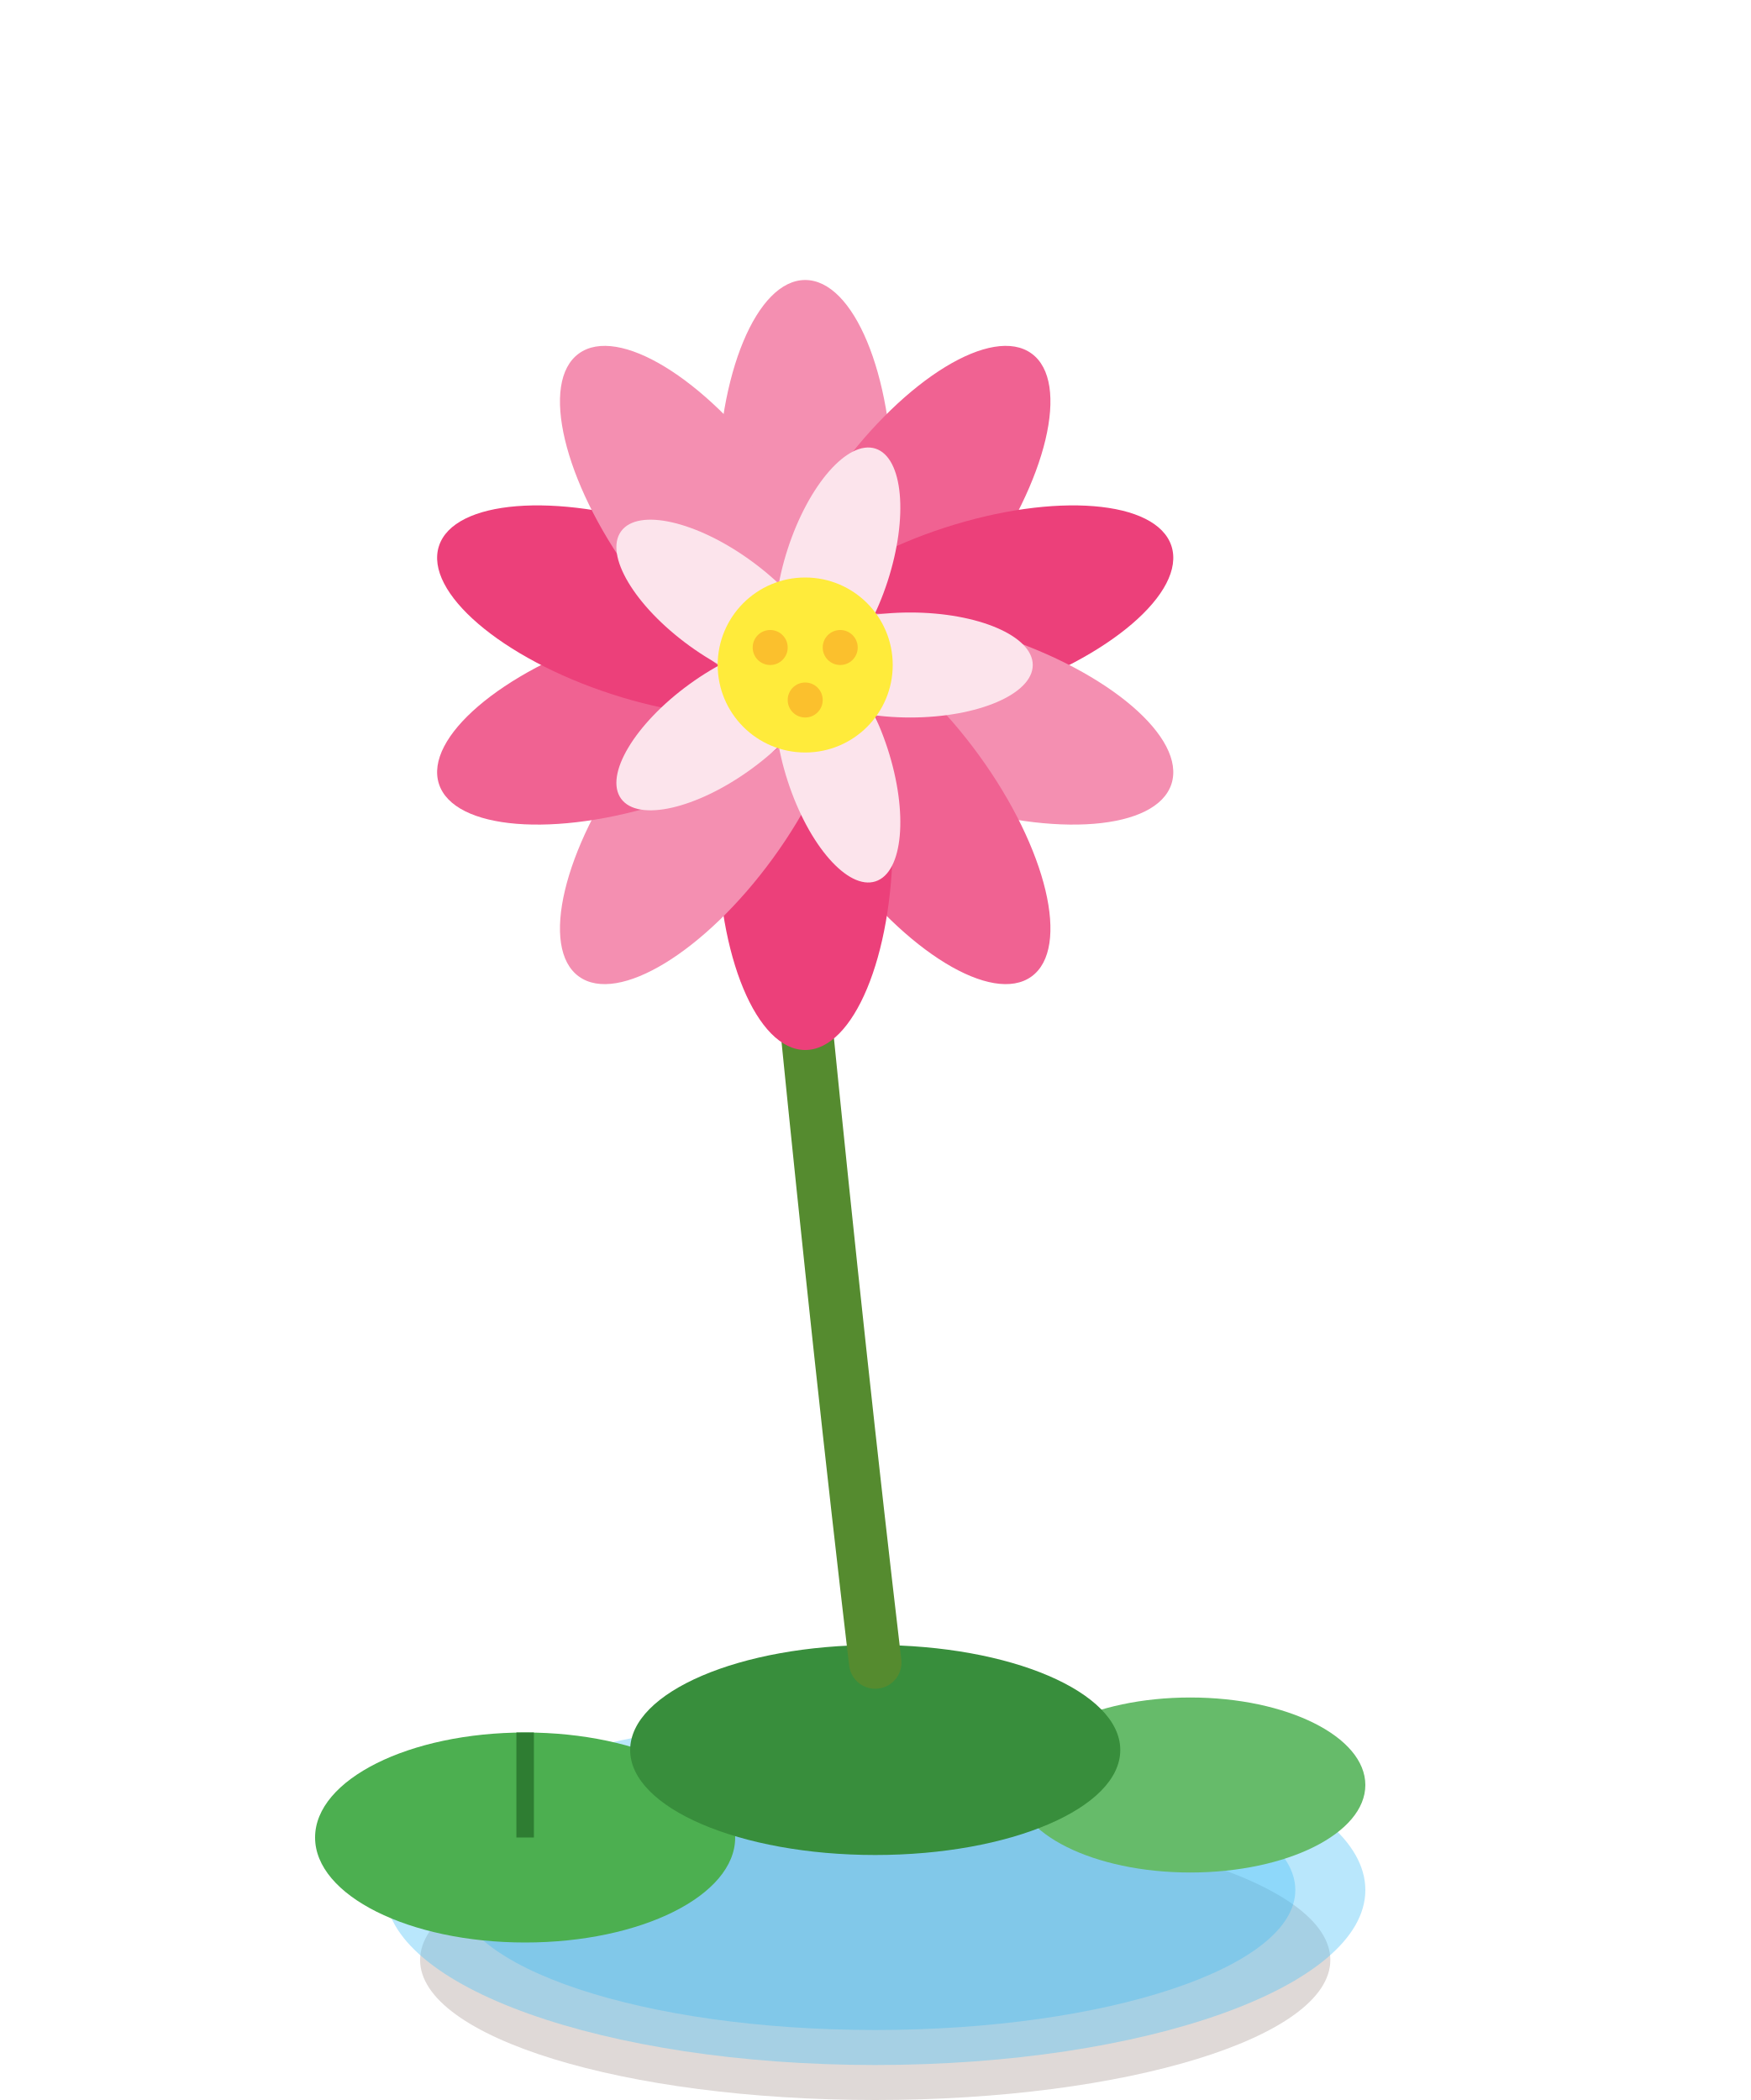
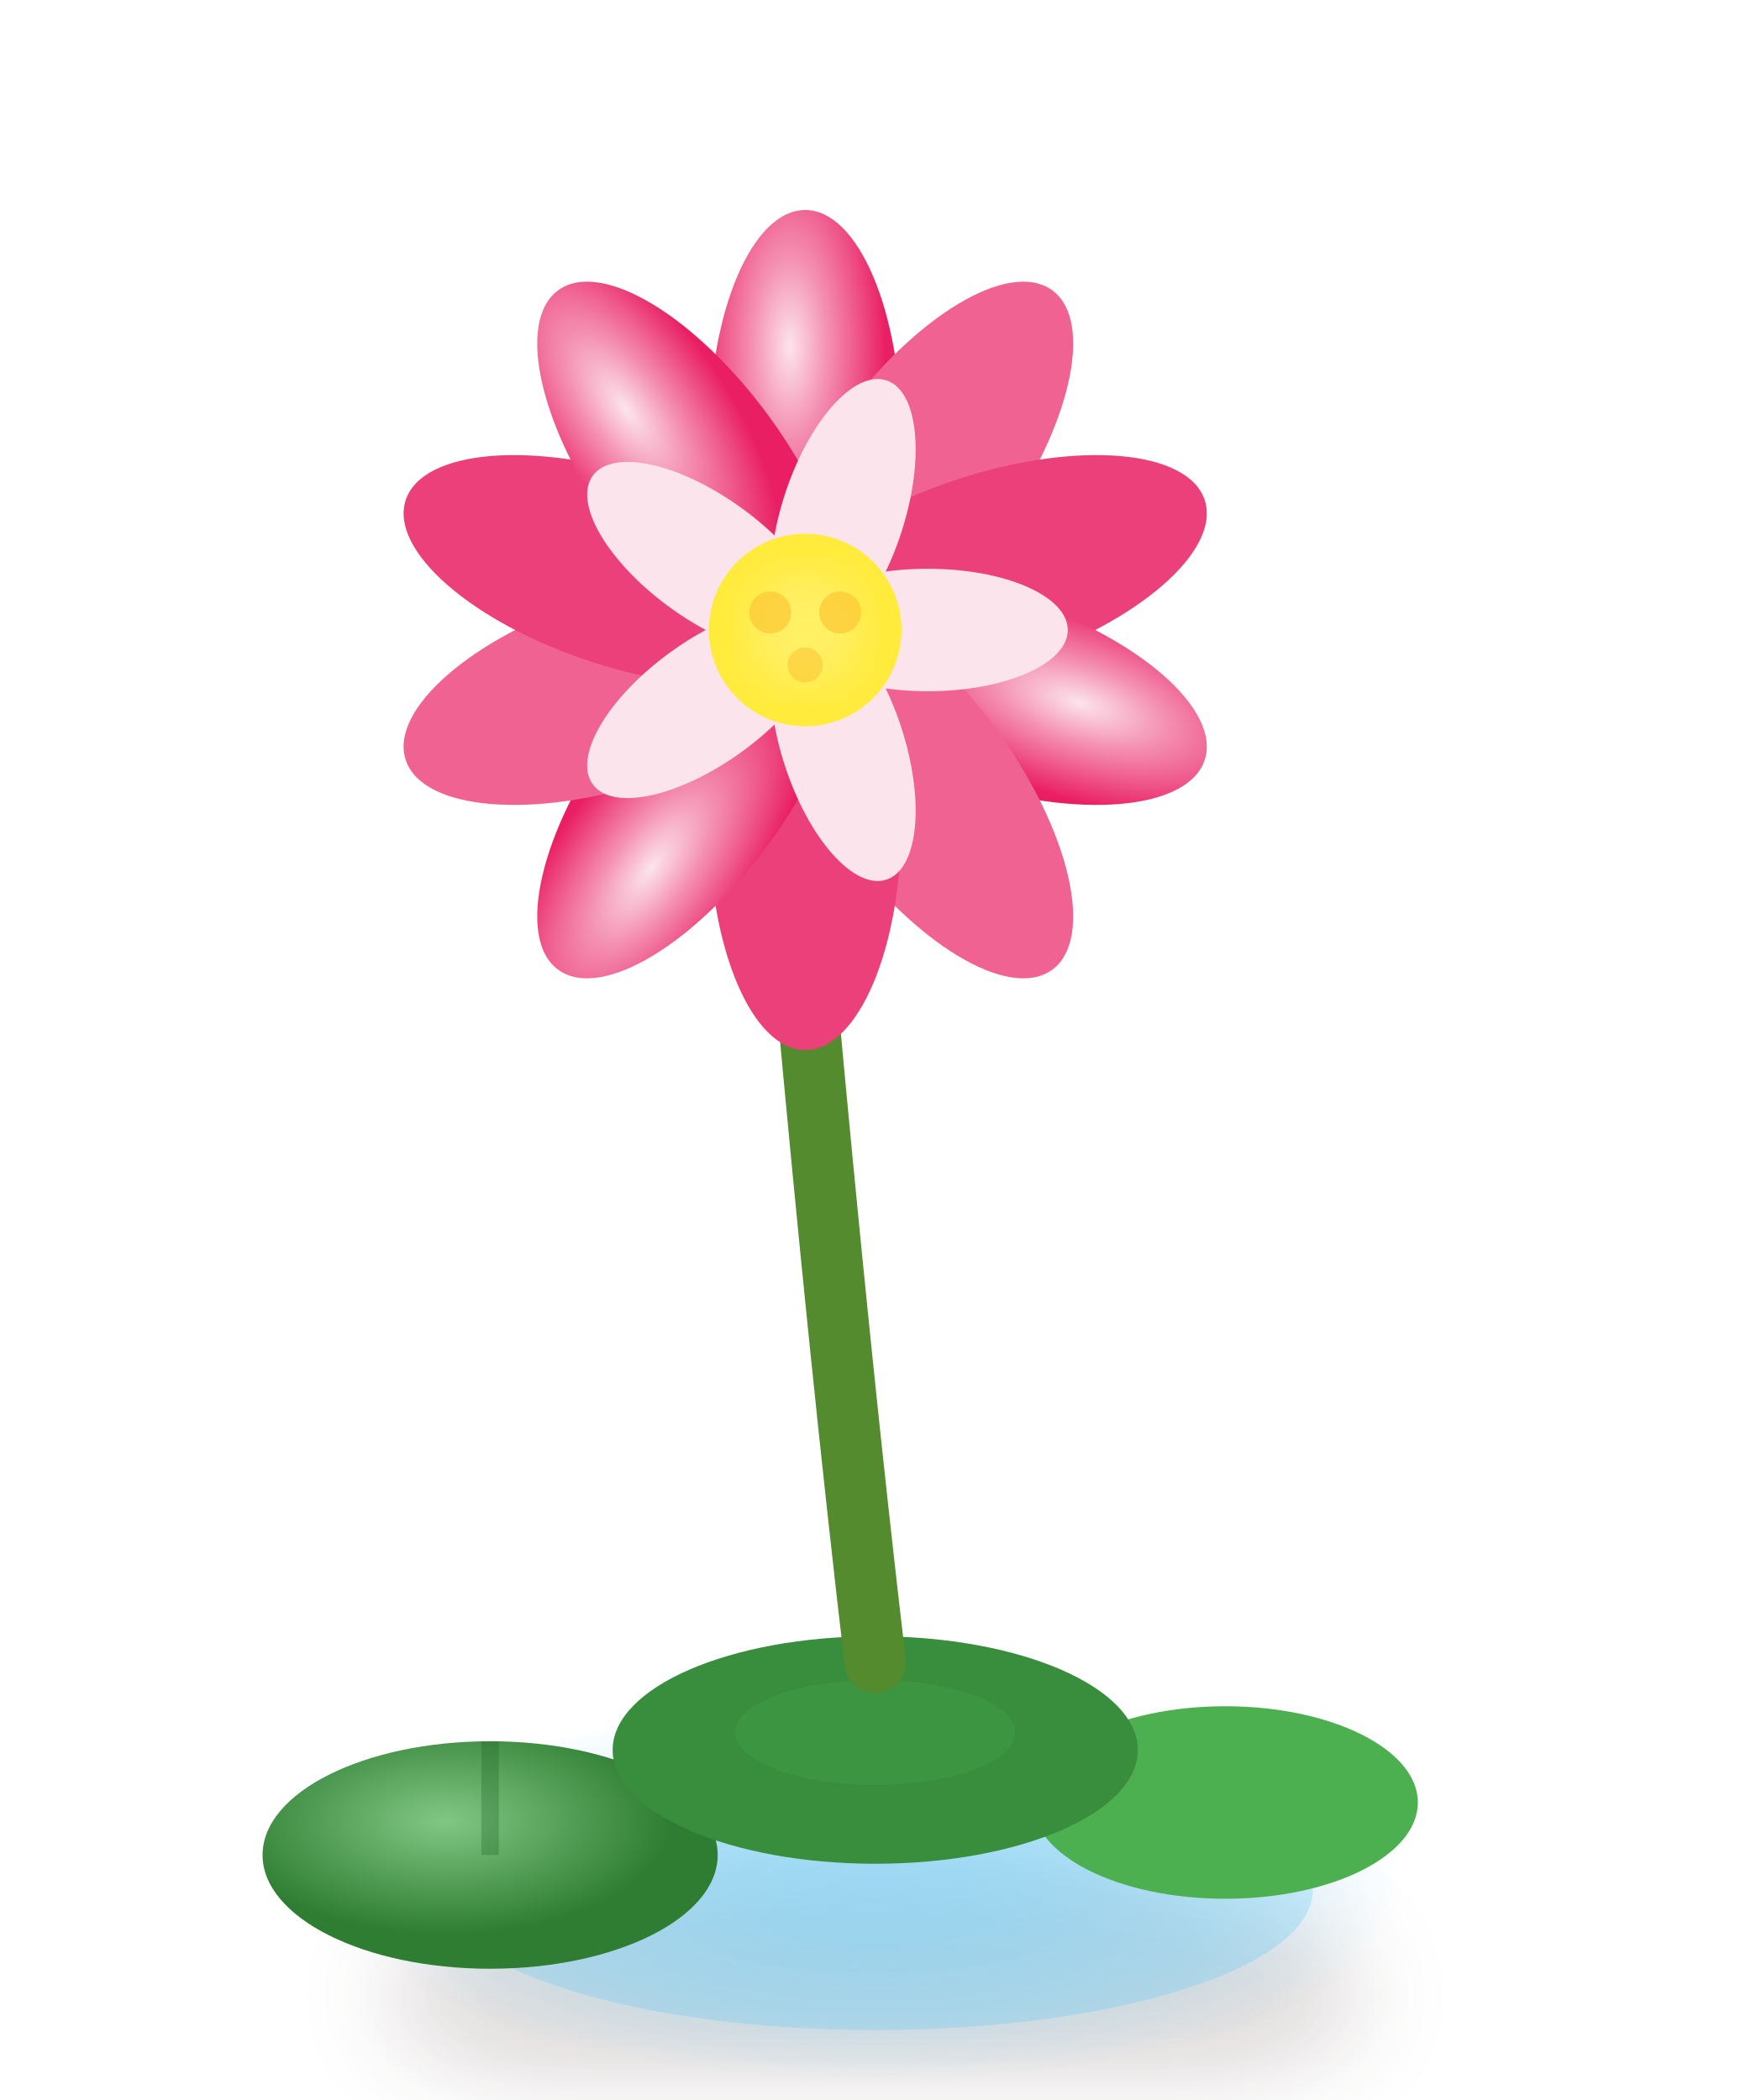
<svg xmlns="http://www.w3.org/2000/svg" viewBox="0 0 100 120">
-   <ellipse cx="50" cy="112" rx="26" ry="8" fill="#5D4037" opacity="0.2" />
-   <ellipse cx="50" cy="108" rx="28" ry="10" fill="#4FC3F7" opacity="0.4" />
-   <ellipse cx="50" cy="108" rx="24" ry="8" fill="#29B6F6" opacity="0.3" />
-   <ellipse cx="30" cy="105" rx="12" ry="6" fill="#4CAF50" />
-   <path d="M30 105 L30 99" stroke="#2E7D32" stroke-width="1" fill="none" />
-   <ellipse cx="68" cy="102" rx="10" ry="5" fill="#66BB6A" />
-   <ellipse cx="50" cy="100" rx="14" ry="6" fill="#388E3C" />
-   <path d="M50 95 Q48 78 46 58" stroke="#558B2F" stroke-width="3" fill="none" stroke-linecap="round" />
-   <g transform="translate(46, 38)">
-     <ellipse cx="0" cy="-10" rx="5" ry="12" fill="#F48FB1" transform="rotate(0 0 0)" />
-     <ellipse cx="0" cy="-10" rx="5" ry="12" fill="#F06292" transform="rotate(36 0 0)" />
-     <ellipse cx="0" cy="-10" rx="5" ry="12" fill="#EC407A" transform="rotate(72 0 0)" />
-     <ellipse cx="0" cy="-10" rx="5" ry="12" fill="#F48FB1" transform="rotate(108 0 0)" />
-     <ellipse cx="0" cy="-10" rx="5" ry="12" fill="#F06292" transform="rotate(144 0 0)" />
-     <ellipse cx="0" cy="-10" rx="5" ry="12" fill="#EC407A" transform="rotate(180 0 0)" />
-     <ellipse cx="0" cy="-10" rx="5" ry="12" fill="#F48FB1" transform="rotate(216 0 0)" />
-     <ellipse cx="0" cy="-10" rx="5" ry="12" fill="#F06292" transform="rotate(252 0 0)" />
-     <ellipse cx="0" cy="-10" rx="5" ry="12" fill="#EC407A" transform="rotate(288 0 0)" />
-     <ellipse cx="0" cy="-10" rx="5" ry="12" fill="#F48FB1" transform="rotate(324 0 0)" />
-     <ellipse cx="0" cy="-6" rx="3" ry="7" fill="#FCE4EC" transform="rotate(18 0 0)" />
-     <ellipse cx="0" cy="-6" rx="3" ry="7" fill="#FCE4EC" transform="rotate(90 0 0)" />
-     <ellipse cx="0" cy="-6" rx="3" ry="7" fill="#FCE4EC" transform="rotate(162 0 0)" />
-     <ellipse cx="0" cy="-6" rx="3" ry="7" fill="#FCE4EC" transform="rotate(234 0 0)" />
-     <ellipse cx="0" cy="-6" rx="3" ry="7" fill="#FCE4EC" transform="rotate(306 0 0)" />
-     <circle cx="0" cy="0" r="5" fill="#FFEB3B" />
-     <circle cx="-2" cy="-1" r="1" fill="#FBC02D" />
-     <circle cx="2" cy="-1" r="1" fill="#FBC02D" />
-     <circle cx="0" cy="2" r="1" fill="#FBC02D" />
+   <defs>
+     <radialGradient id="wG" cx="50%" cy="50%">
+       <stop offset="0%" stop-color="#81D4FA" />
+       <stop offset="100%" stop-color="#29B6F6" stop-opacity="0" />
+     </radialGradient>
+     <radialGradient id="pG" cx="42%" cy="30%">
+       <stop offset="0%" stop-color="#FCE4EC" />
+       <stop offset="40%" stop-color="#F48FB1" />
+       <stop offset="100%" stop-color="#E91E63" />
+     </radialGradient>
+     <radialGradient id="padG" cx="40%" cy="35%">
+       <stop offset="0%" stop-color="#81C784" />
+       <stop offset="100%" stop-color="#2E7D32" />
+     </radialGradient>
+     <filter id="sh">
+       <feGaussianBlur stdDeviation="2.5" />
+     </filter>
+     <filter id="gl">
+       <feGaussianBlur stdDeviation="1.2" />
+     </filter>
+   </defs>
+   <ellipse cx="50" cy="114" rx="28" ry="8" fill="#3E2723" opacity="0.15" filter="url(#sh)" />
+   <ellipse cx="50" cy="108" rx="30" ry="11" fill="url(#wG)" opacity="0.5" />
+   <ellipse cx="50" cy="108" rx="25" ry="8" fill="#4FC3F7" opacity="0.25" />
+   <ellipse cx="28" cy="106" rx="13" ry="6.5" fill="url(#padG)" />
+   <path d="M28 106 L28 99.5" stroke="#1B5E20" stroke-width="1" fill="none" opacity="0.3" />
+   <ellipse cx="70" cy="103" rx="11" ry="5.5" fill="#4CAF50" />
+   <ellipse cx="50" cy="100" rx="15" ry="6.5" fill="#388E3C" />
+   <ellipse cx="50" cy="99" rx="8" ry="3" fill="#4CAF50" opacity="0.2" />
+   <path d="M50 95 Q48 78 46 56" stroke="#558B2F" stroke-width="3.5" fill="none" stroke-linecap="round" />
+   <g transform="translate(46, 36)">
+     <ellipse cx="0" cy="-11" rx="5.5" ry="13" fill="url(#pG)" transform="rotate(0 0 0)" />
+     <ellipse cx="0" cy="-11" rx="5.5" ry="13" fill="#F06292" transform="rotate(36 0 0)" />
+     <ellipse cx="0" cy="-11" rx="5.5" ry="13" fill="#EC407A" transform="rotate(72 0 0)" />
+     <ellipse cx="0" cy="-11" rx="5.5" ry="13" fill="url(#pG)" transform="rotate(108 0 0)" />
+     <ellipse cx="0" cy="-11" rx="5.5" ry="13" fill="#F06292" transform="rotate(144 0 0)" />
+     <ellipse cx="0" cy="-11" rx="5.5" ry="13" fill="#EC407A" transform="rotate(180 0 0)" />
+     <ellipse cx="0" cy="-11" rx="5.5" ry="13" fill="url(#pG)" transform="rotate(216 0 0)" />
+     <ellipse cx="0" cy="-11" rx="5.5" ry="13" fill="#F06292" transform="rotate(252 0 0)" />
+     <ellipse cx="0" cy="-11" rx="5.5" ry="13" fill="#EC407A" transform="rotate(288 0 0)" />
+     <ellipse cx="0" cy="-11" rx="5.5" ry="13" fill="url(#pG)" transform="rotate(324 0 0)" />
+     <ellipse cx="0" cy="-7" rx="3.5" ry="8" fill="#FCE4EC" transform="rotate(18 0 0)" />
+     <ellipse cx="0" cy="-7" rx="3.5" ry="8" fill="#FCE4EC" transform="rotate(90 0 0)" />
+     <ellipse cx="0" cy="-7" rx="3.5" ry="8" fill="#FCE4EC" transform="rotate(162 0 0)" />
+     <ellipse cx="0" cy="-7" rx="3.5" ry="8" fill="#FCE4EC" transform="rotate(234 0 0)" />
+     <ellipse cx="0" cy="-7" rx="3.5" ry="8" fill="#FCE4EC" transform="rotate(306 0 0)" />
+     <circle cx="0" cy="0" r="5.5" fill="#FFEB3B" />
+     <circle cx="0" cy="0" r="3.5" fill="#FFF9C4" opacity="0.3" filter="url(#gl)" />
+     <circle cx="-2" cy="-1" r="1.2" fill="#FBC02D" opacity="0.6" />
+     <circle cx="2" cy="-1" r="1.2" fill="#FBC02D" opacity="0.6" />
+     <circle cx="0" cy="2" r="1" fill="#FBC02D" opacity="0.5" />
  </g>
</svg>
